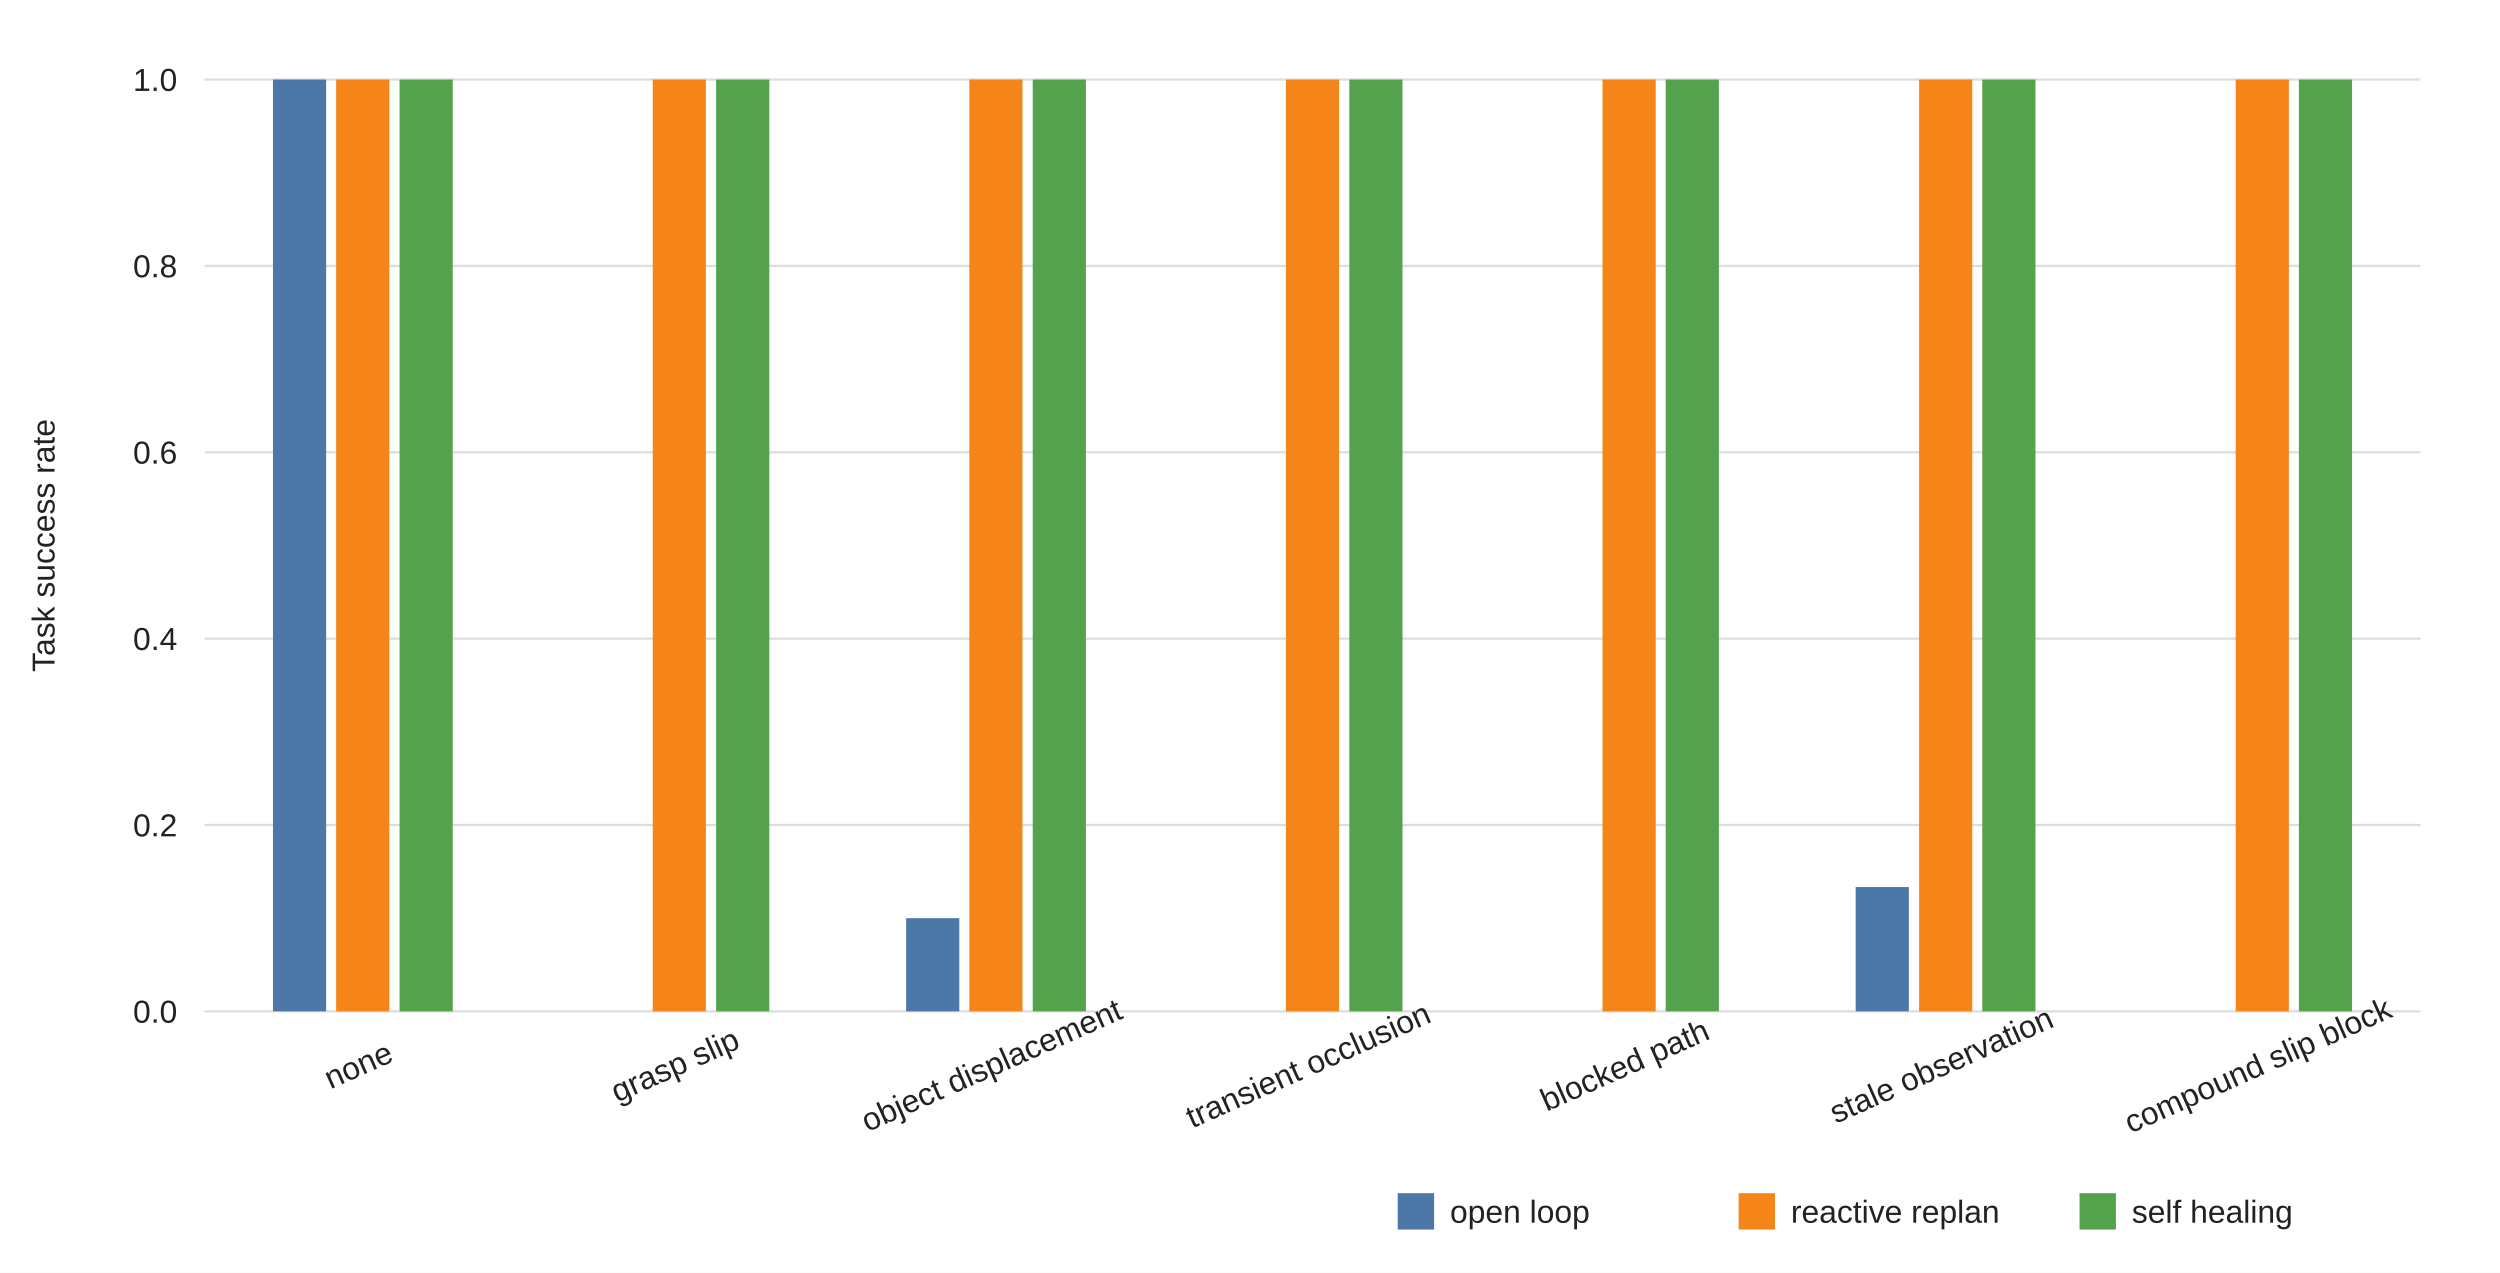
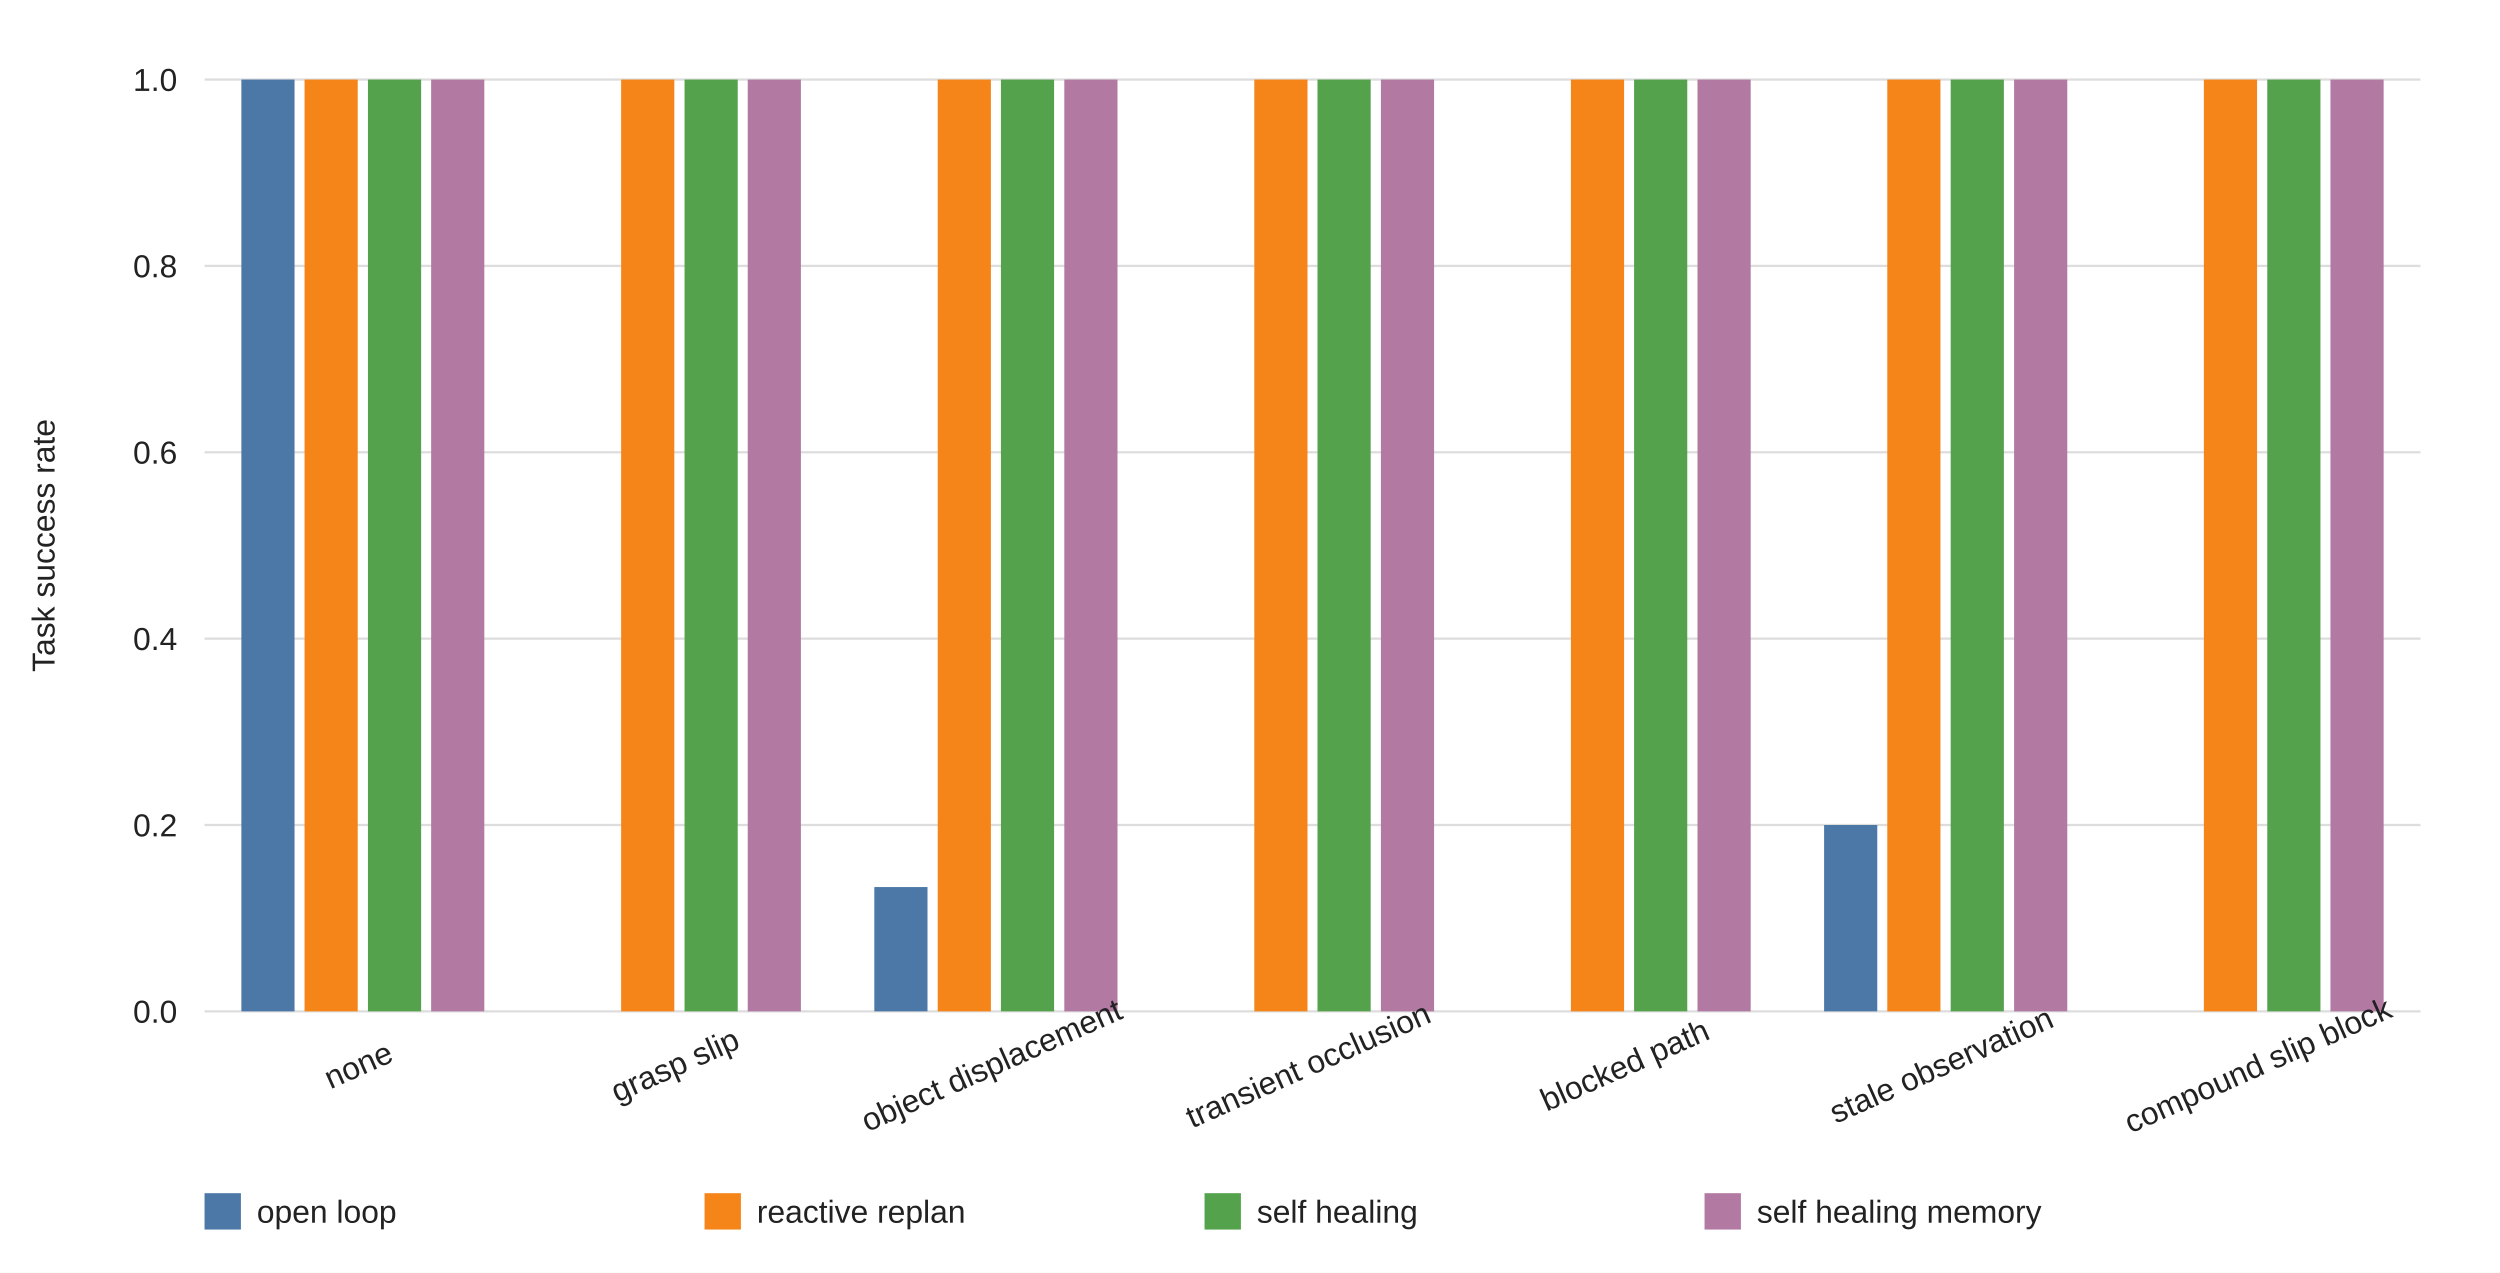
<svg xmlns="http://www.w3.org/2000/svg" viewBox="0 0 1100 560" role="img" aria-label="Task success rate by perturbation">
  <rect width="100%" height="100%" fill="white" />
  <g font-family="Arial, sans-serif" font-size="14" fill="#222">
    <line x1="90" y1="445.0" x2="1065" y2="445.0" stroke="#ddd" />
    <text x="78" y="450.0" text-anchor="end">0.0</text>
    <line x1="90" y1="363.0" x2="1065" y2="363.0" stroke="#ddd" />
    <text x="78" y="368.0" text-anchor="end">0.2</text>
    <line x1="90" y1="281.0" x2="1065" y2="281.0" stroke="#ddd" />
    <text x="78" y="286.0" text-anchor="end">0.4</text>
    <line x1="90" y1="199.0" x2="1065" y2="199.0" stroke="#ddd" />
    <text x="78" y="204.0" text-anchor="end">0.6</text>
    <line x1="90" y1="117.0" x2="1065" y2="117.0" stroke="#ddd" />
    <text x="78" y="122.0" text-anchor="end">0.8</text>
    <line x1="90" y1="35.0" x2="1065" y2="35.0" stroke="#ddd" />
    <text x="78" y="40.0" text-anchor="end">1.0</text>
-     <rect x="120.1" y="35.0" width="23.4" height="410.0" fill="#4c78a8" />
-     <rect x="147.9" y="35.0" width="23.4" height="410.0" fill="#f58518" />
-     <rect x="175.8" y="35.0" width="23.4" height="410.0" fill="#54a24b" />
+     <rect x="106.2" y="35.0" width="23.4" height="410.0" fill="#4c78a8" />
+     <rect x="134.0" y="35.0" width="23.4" height="410.0" fill="#f58518" />
+     <rect x="161.9" y="35.0" width="23.4" height="410.0" fill="#54a24b" />
+     <rect x="189.7" y="35.0" width="23.4" height="410.0" fill="#b279a2" />
    <text x="159.6" y="473" text-anchor="middle" transform="rotate(-24 159.6 473)">none</text>
-     <rect x="259.4" y="445.0" width="23.4" height="0.0" fill="#4c78a8" />
-     <rect x="287.2" y="35.0" width="23.4" height="410.0" fill="#f58518" />
-     <rect x="315.1" y="35.0" width="23.4" height="410.0" fill="#54a24b" />
+     <rect x="245.4" y="445.0" width="23.4" height="0.0" fill="#4c78a8" />
+     <rect x="273.3" y="35.0" width="23.4" height="410.0" fill="#f58518" />
+     <rect x="301.2" y="35.0" width="23.4" height="410.0" fill="#54a24b" />
+     <rect x="329.0" y="35.0" width="23.4" height="410.0" fill="#b279a2" />
    <text x="298.9" y="473" text-anchor="middle" transform="rotate(-24 298.9 473)">grasp slip</text>
-     <rect x="398.7" y="404.0" width="23.4" height="41.0" fill="#4c78a8" />
-     <rect x="426.5" y="35.0" width="23.4" height="410.0" fill="#f58518" />
-     <rect x="454.4" y="35.0" width="23.4" height="410.0" fill="#54a24b" />
+     <rect x="384.7" y="390.3" width="23.4" height="54.7" fill="#4c78a8" />
+     <rect x="412.6" y="35.0" width="23.4" height="410.0" fill="#f58518" />
+     <rect x="440.4" y="35.0" width="23.4" height="410.0" fill="#54a24b" />
+     <rect x="468.3" y="35.0" width="23.4" height="410.0" fill="#b279a2" />
    <text x="438.2" y="473" text-anchor="middle" transform="rotate(-24 438.2 473)">object displacement</text>
-     <rect x="537.9" y="445.0" width="23.4" height="0.0" fill="#4c78a8" />
-     <rect x="565.8" y="35.0" width="23.4" height="410.0" fill="#f58518" />
-     <rect x="593.7" y="35.0" width="23.4" height="410.0" fill="#54a24b" />
+     <rect x="524.0" y="445.0" width="23.4" height="0.0" fill="#4c78a8" />
+     <rect x="551.9" y="35.0" width="23.4" height="410.0" fill="#f58518" />
+     <rect x="579.7" y="35.0" width="23.4" height="410.0" fill="#54a24b" />
+     <rect x="607.6" y="35.0" width="23.4" height="410.0" fill="#b279a2" />
    <text x="577.5" y="473" text-anchor="middle" transform="rotate(-24 577.5 473)">transient occlusion</text>
-     <rect x="677.2" y="445.0" width="23.4" height="0.0" fill="#4c78a8" />
-     <rect x="705.1" y="35.0" width="23.4" height="410.0" fill="#f58518" />
-     <rect x="732.9" y="35.0" width="23.4" height="410.0" fill="#54a24b" />
+     <rect x="663.3" y="445.0" width="23.4" height="0.0" fill="#4c78a8" />
+     <rect x="691.2" y="35.0" width="23.4" height="410.0" fill="#f58518" />
+     <rect x="719.0" y="35.0" width="23.4" height="410.0" fill="#54a24b" />
+     <rect x="746.9" y="35.0" width="23.4" height="410.0" fill="#b279a2" />
    <text x="716.8" y="473" text-anchor="middle" transform="rotate(-24 716.8 473)">blocked path</text>
-     <rect x="816.5" y="390.3" width="23.4" height="54.7" fill="#4c78a8" />
-     <rect x="844.4" y="35.0" width="23.4" height="410.0" fill="#f58518" />
-     <rect x="872.2" y="35.0" width="23.4" height="410.0" fill="#54a24b" />
+     <rect x="802.6" y="363.0" width="23.4" height="82.0" fill="#4c78a8" />
+     <rect x="830.4" y="35.0" width="23.4" height="410.0" fill="#f58518" />
+     <rect x="858.3" y="35.0" width="23.4" height="410.0" fill="#54a24b" />
+     <rect x="886.2" y="35.0" width="23.4" height="410.0" fill="#b279a2" />
    <text x="856.1" y="473" text-anchor="middle" transform="rotate(-24 856.1 473)">stale observation</text>
-     <rect x="955.8" y="445.0" width="23.4" height="0.0" fill="#4c78a8" />
-     <rect x="983.7" y="35.0" width="23.4" height="410.0" fill="#f58518" />
-     <rect x="1011.5" y="35.0" width="23.4" height="410.0" fill="#54a24b" />
+     <rect x="941.9" y="445.0" width="23.4" height="0.0" fill="#4c78a8" />
+     <rect x="969.7" y="35.0" width="23.4" height="410.0" fill="#f58518" />
+     <rect x="997.6" y="35.0" width="23.4" height="410.0" fill="#54a24b" />
+     <rect x="1025.4" y="35.0" width="23.4" height="410.0" fill="#b279a2" />
    <text x="995.4" y="473" text-anchor="middle" transform="rotate(-24 995.4 473)">compound slip block</text>
    <text x="24" y="240.0" text-anchor="middle" transform="rotate(-90 24 240.0)">Task success rate</text>
-     <rect x="615" y="525" width="16" height="16" fill="#4c78a8" />
-     <text x="638" y="538">open loop</text>
-     <rect x="765" y="525" width="16" height="16" fill="#f58518" />
-     <text x="788" y="538">reactive replan</text>
-     <rect x="915" y="525" width="16" height="16" fill="#54a24b" />
-     <text x="938" y="538">self healing</text>
+     <rect x="90" y="525" width="16" height="16" fill="#4c78a8" />
+     <text x="113" y="538">open loop</text>
+     <rect x="310" y="525" width="16" height="16" fill="#f58518" />
+     <text x="333" y="538">reactive replan</text>
+     <rect x="530" y="525" width="16" height="16" fill="#54a24b" />
+     <text x="553" y="538">self healing</text>
+     <rect x="750" y="525" width="16" height="16" fill="#b279a2" />
+     <text x="773" y="538">self healing memory</text>
  </g>
</svg>
